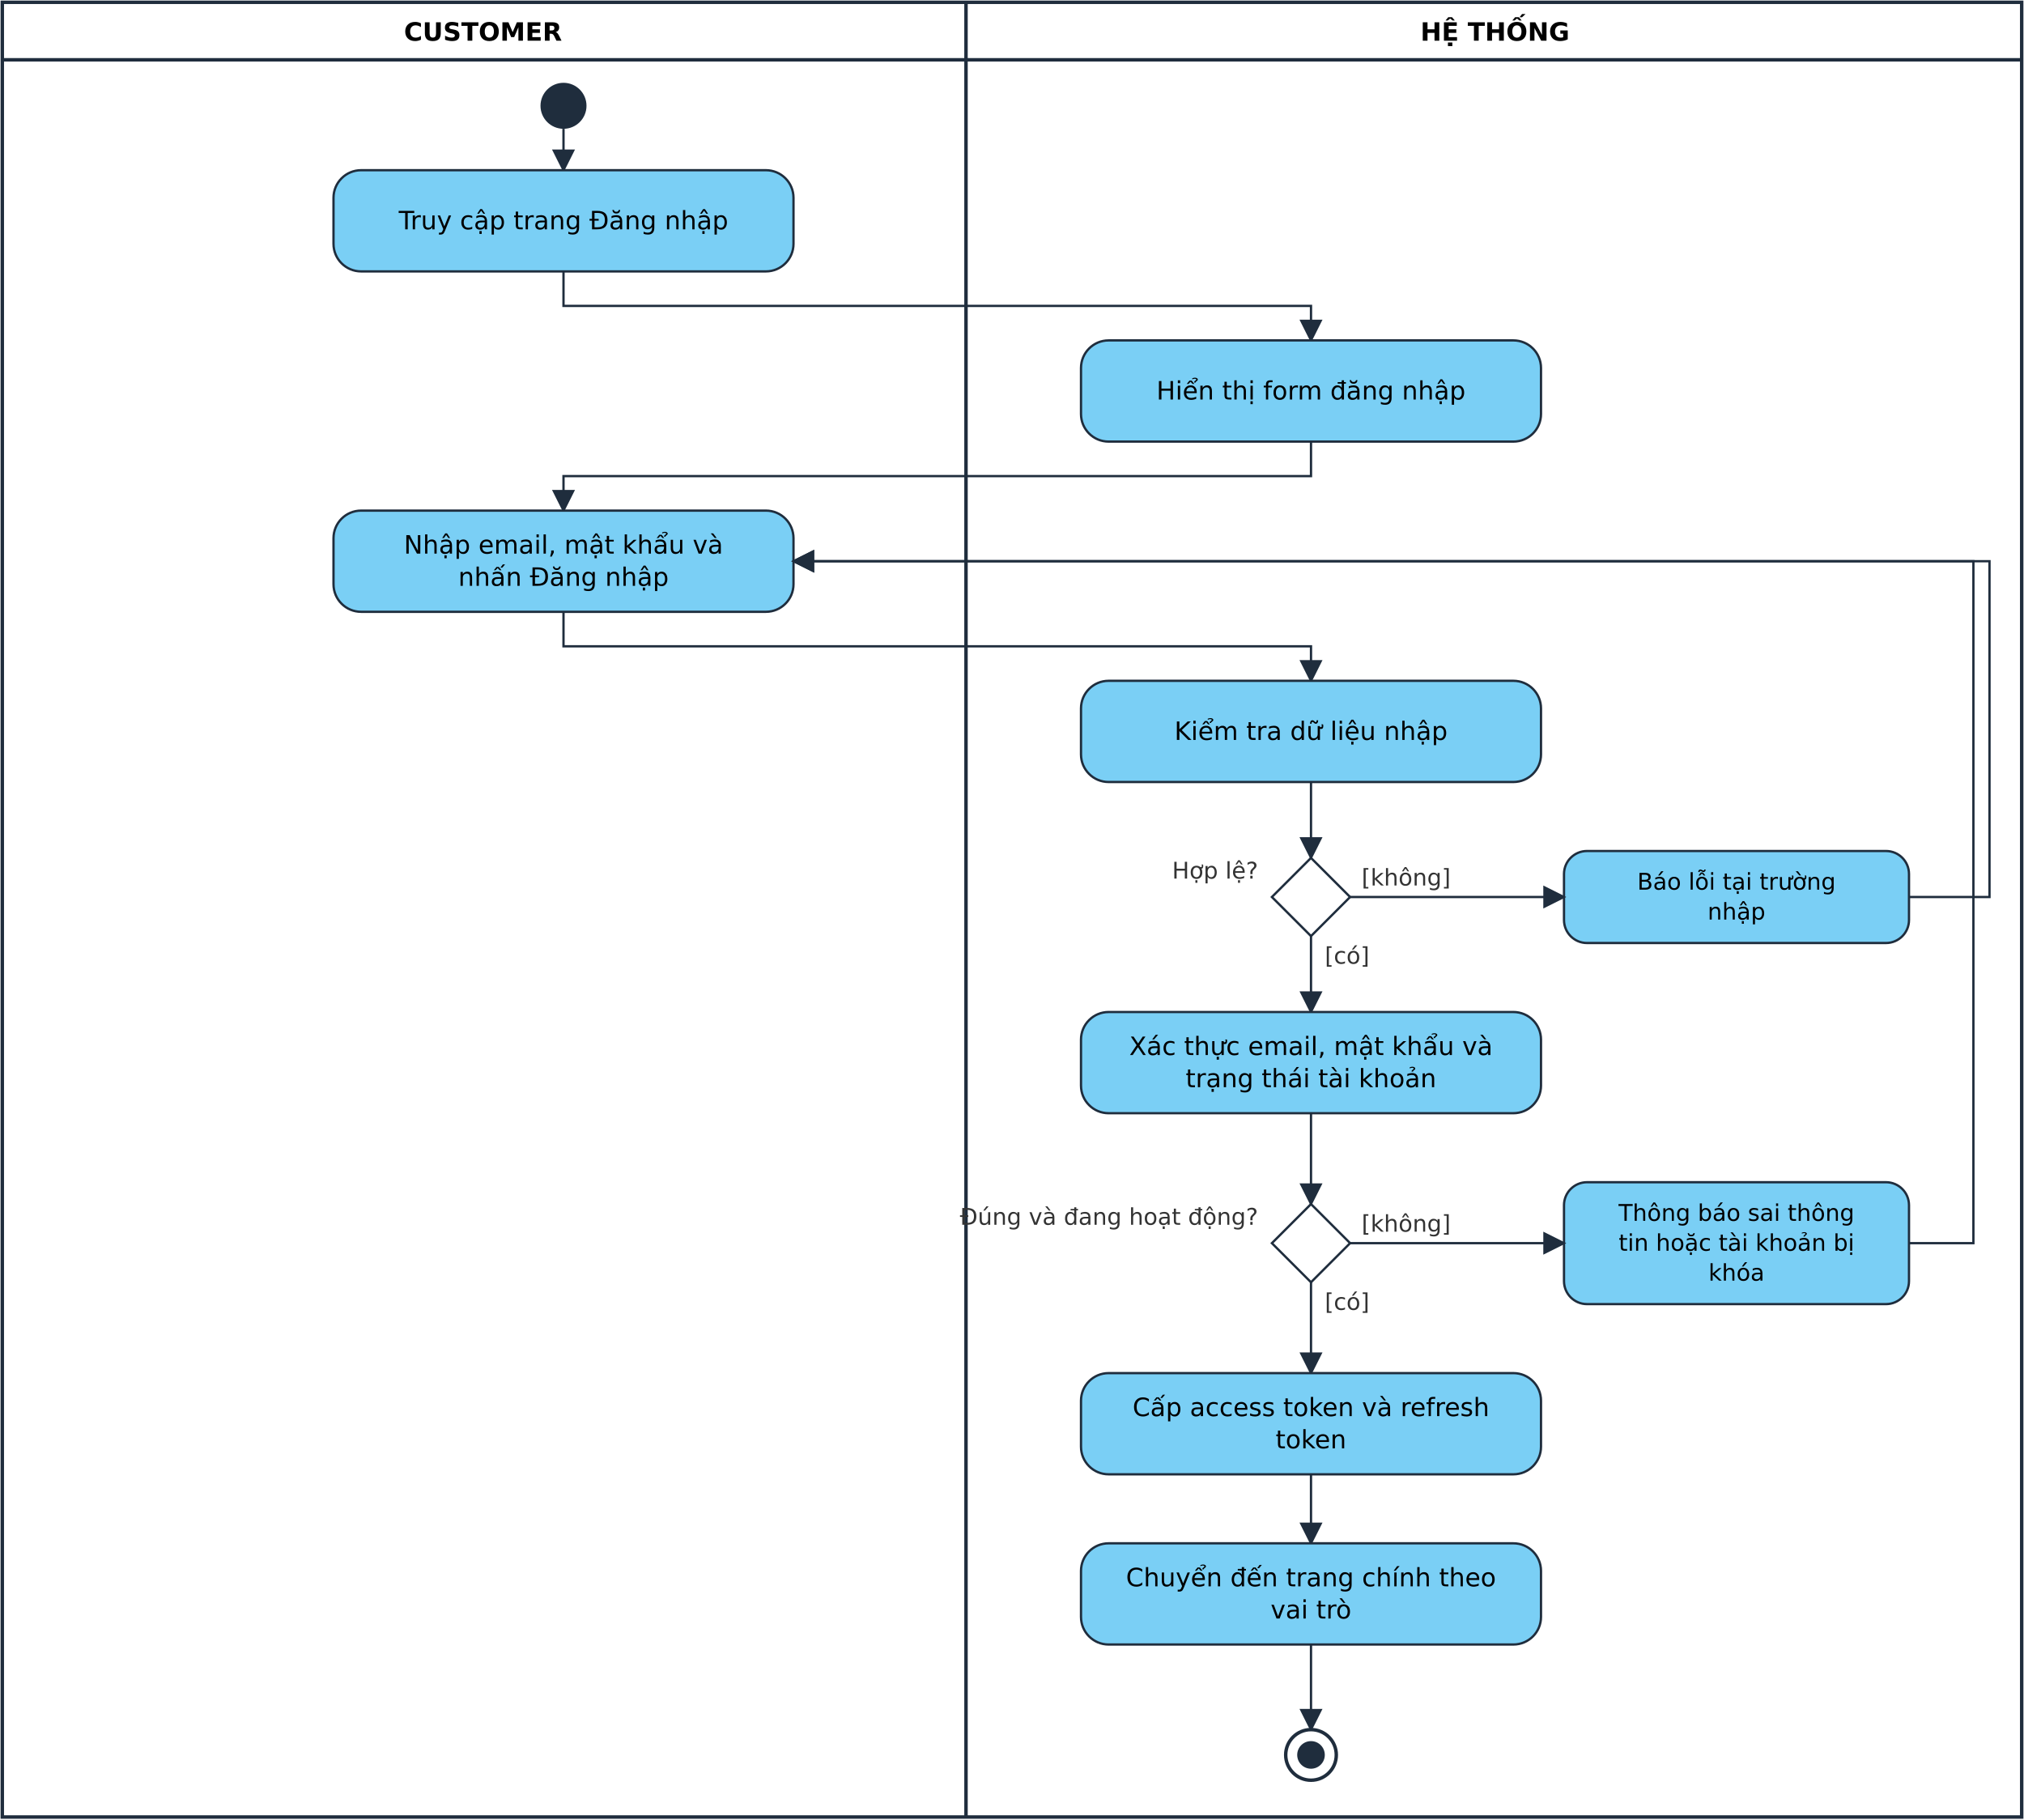
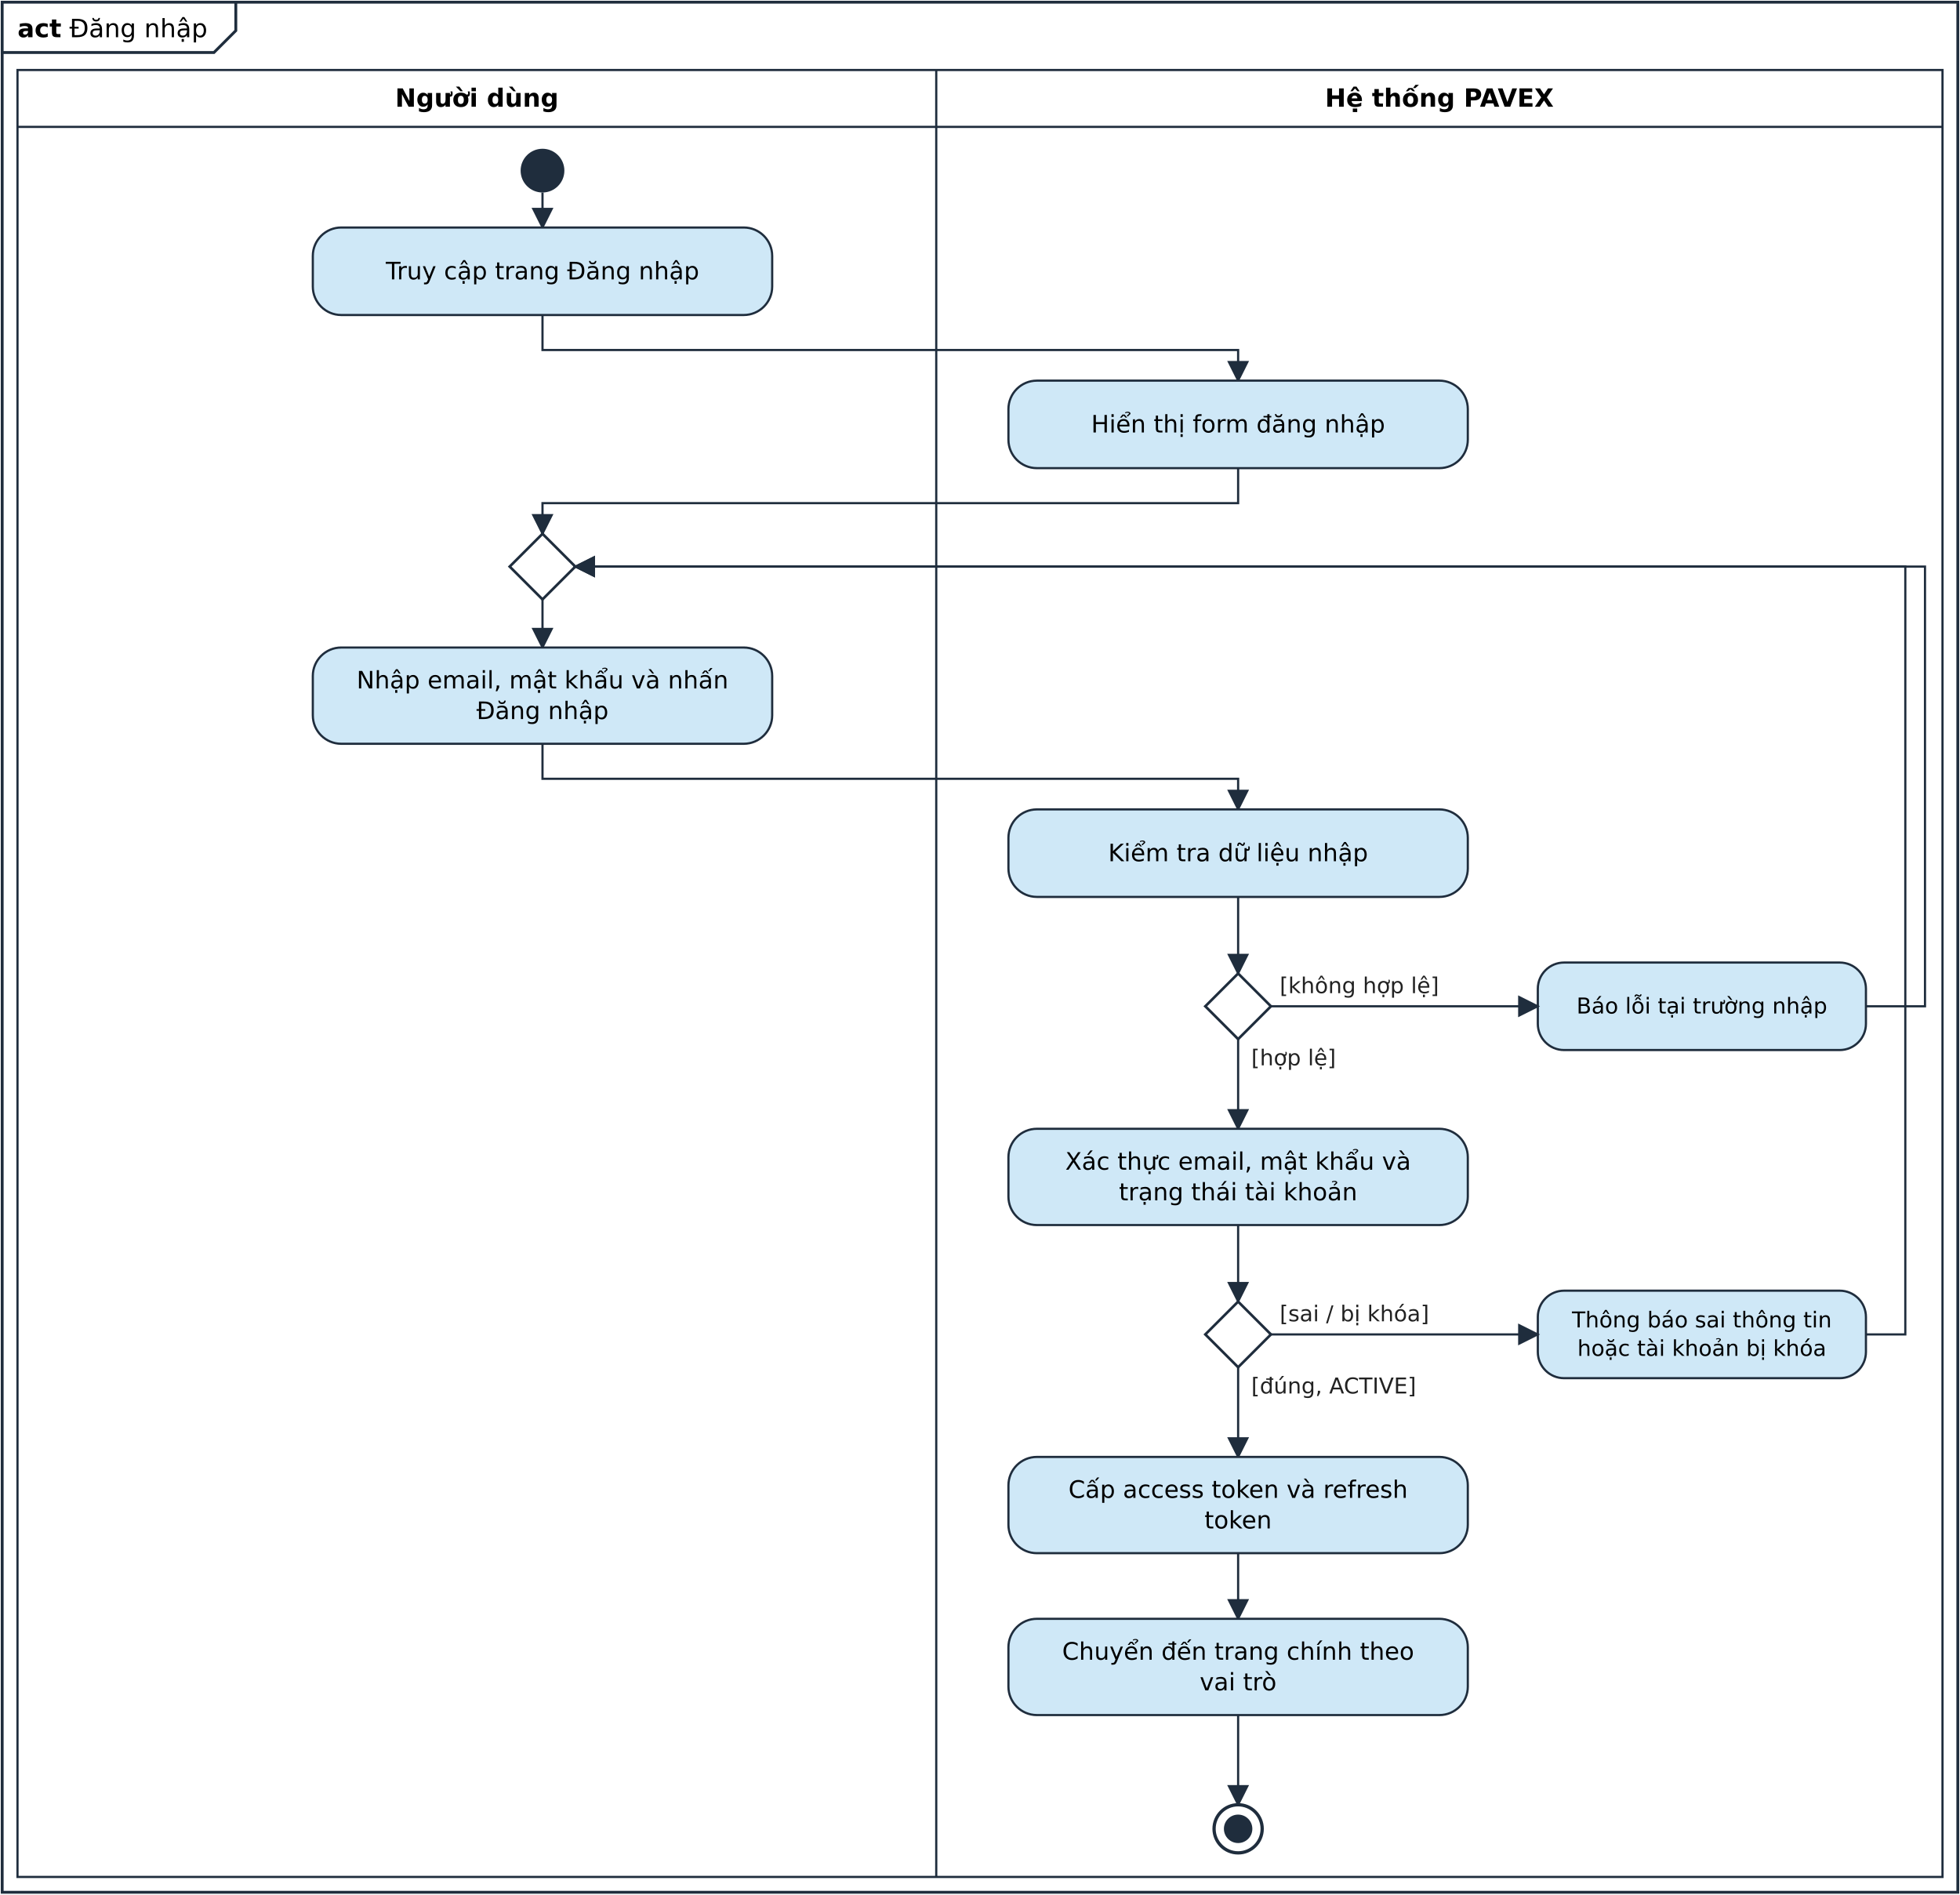
- <svg xmlns="http://www.w3.org/2000/svg" width="880" height="791" viewBox="0 0 880 791" font-family="DejaVu Sans, Arial, sans-serif">
+ <svg xmlns="http://www.w3.org/2000/svg" width="896" height="866" viewBox="0 0 896 866" font-family="DejaVu Sans, Arial, sans-serif">
  <defs>
    <marker id="arr" markerWidth="10" markerHeight="10" refX="9" refY="5" orient="auto">
      <path d="M0,0 L10,5 L0,10 Z" fill="#1f2d3d" />
    </marker>
-     <marker id="open" markerWidth="10" markerHeight="10" refX="9" refY="5" orient="auto">
-       <path d="M0,0 L10,5 L0,10" fill="none" stroke="#1f2d3d" />
+     <marker id="open" markerWidth="11" markerHeight="11" refX="10" refY="5.5" orient="auto">
+       <path d="M0,0 L10,5.5 L0,11" fill="none" stroke="#1f2d3d" stroke-width="1.2" />
    </marker>
  </defs>
-   <rect width="880" height="791" fill="#fff" />
-   <rect x="1" y="1" width="878" height="789" fill="none" stroke="#1f2d3d" stroke-width="1.5" />
-   <line x1="420" y1="1" x2="420" y2="790" stroke="#1f2d3d" stroke-width="1.5" />
-   <line x1="1" y1="26" x2="879" y2="26" stroke="#1f2d3d" stroke-width="1.5" />
-   <text x="210.0" y="17.7" font-size="11" font-weight="bold" text-anchor="middle">CUSTOMER</text>
-   <text x="650.0" y="17.7" font-size="11" font-weight="bold" text-anchor="middle">HỆ THỐNG</text>
-   <circle cx="245" cy="46" r="10" fill="#1f2d3d" />
-   <path d="M245,56 L245,74.0" fill="none" stroke="#1f2d3d" marker-end="url(#arr)" />
-   <rect x="145.0" y="74.0" width="200" height="44" rx="12" fill="#7acff5" stroke="#1f2d3d" />
-   <text x="245.0" y="99.7" font-size="11" font-weight="normal" text-anchor="middle">Truy cập trang Đăng nhập</text>
-   <path d="M245,118.0 L245,133.0 L570,133.0 L570,148.0" fill="none" stroke="#1f2d3d" marker-end="url(#arr)" />
-   <rect x="470.0" y="148.0" width="200" height="44" rx="12" fill="#7acff5" stroke="#1f2d3d" />
-   <text x="570.0" y="173.7" font-size="11" font-weight="normal" text-anchor="middle">Hiển thị form đăng nhập</text>
-   <path d="M570,192.0 L570,207.0 L245,207.0 L245,222.0" fill="none" stroke="#1f2d3d" marker-end="url(#arr)" />
-   <rect x="145.0" y="222.0" width="200" height="44" rx="12" fill="#7acff5" stroke="#1f2d3d" />
-   <text x="245.0" y="240.7" font-size="11" font-weight="normal" text-anchor="middle">Nhập email, mật khẩu và</text>
-   <text x="245.0" y="254.7" font-size="11" font-weight="normal" text-anchor="middle">nhấn Đăng nhập</text>
-   <path d="M245,266.0 L245,281.0 L570,281.0 L570,296.0" fill="none" stroke="#1f2d3d" marker-end="url(#arr)" />
-   <rect x="470.0" y="296.0" width="200" height="44" rx="12" fill="#7acff5" stroke="#1f2d3d" />
-   <text x="570.0" y="321.7" font-size="11" font-weight="normal" text-anchor="middle">Kiểm tra dữ liệu nhập</text>
-   <path d="M570,340.0 L570,373.0" fill="none" stroke="#1f2d3d" marker-end="url(#arr)" />
-   <path d="M570,373.0 L587.0,390.0 L570,407.0 L553.0,390.0 Z" fill="#fff" stroke="#1f2d3d" />
-   <text x="547.0" y="382.0" font-size="10" text-anchor="end" fill="#333">Hợp lệ?</text>
-   <rect x="680.0" y="370.0" width="150" height="40" rx="10" fill="#7acff5" stroke="#1f2d3d" />
-   <text x="755.0" y="386.8" font-size="10" font-weight="normal" text-anchor="middle">Báo lỗi tại trường</text>
-   <text x="755.0" y="399.8" font-size="10" font-weight="normal" text-anchor="middle">nhập</text>
-   <path d="M587.0,390.0 L680.0,390.0" fill="none" stroke="#1f2d3d" marker-end="url(#arr)" />
-   <text x="592.0" y="385.0" font-size="10" text-anchor="start" fill="#333">[không]</text>
-   <path d="M830.0,390.0 L865,390.0 L865,244.0 L345.0,244.0" fill="none" stroke="#1f2d3d" marker-end="url(#arr)" />
-   <path d="M570,407.0 L570,440.0" fill="none" stroke="#1f2d3d" marker-end="url(#arr)" />
-   <text x="576" y="419.0" font-size="10" fill="#333">[có]</text>
-   <rect x="470.0" y="440.0" width="200" height="44" rx="12" fill="#7acff5" stroke="#1f2d3d" />
-   <text x="570.0" y="458.7" font-size="11" font-weight="normal" text-anchor="middle">Xác thực email, mật khẩu và</text>
-   <text x="570.0" y="472.7" font-size="11" font-weight="normal" text-anchor="middle">trạng thái tài khoản</text>
-   <path d="M570,484.0 L570,523.5" fill="none" stroke="#1f2d3d" marker-end="url(#arr)" />
-   <path d="M570,523.5 L587.0,540.5 L570,557.5 L553.0,540.5 Z" fill="#fff" stroke="#1f2d3d" />
-   <text x="547.0" y="532.5" font-size="10" text-anchor="end" fill="#333">Đúng và đang hoạt động?</text>
-   <rect x="680.0" y="514.0" width="150" height="53" rx="10" fill="#7acff5" stroke="#1f2d3d" />
-   <text x="755.0" y="530.8" font-size="10" font-weight="normal" text-anchor="middle">Thông báo sai thông</text>
-   <text x="755.0" y="543.8" font-size="10" font-weight="normal" text-anchor="middle">tin hoặc tài khoản bị</text>
-   <text x="755.0" y="556.8" font-size="10" font-weight="normal" text-anchor="middle">khóa</text>
-   <path d="M587.0,540.5 L680.0,540.5" fill="none" stroke="#1f2d3d" marker-end="url(#arr)" />
-   <text x="592.0" y="535.5" font-size="10" text-anchor="start" fill="#333">[không]</text>
-   <path d="M830.0,540.5 L858,540.5 L858,244.0 L345.0,244.0" fill="none" stroke="#1f2d3d" marker-end="url(#arr)" />
-   <path d="M570,557.5 L570,597.0" fill="none" stroke="#1f2d3d" marker-end="url(#arr)" />
-   <text x="576" y="569.5" font-size="10" fill="#333">[có]</text>
-   <rect x="470.0" y="597.0" width="200" height="44" rx="12" fill="#7acff5" stroke="#1f2d3d" />
-   <text x="570.0" y="615.7" font-size="11" font-weight="normal" text-anchor="middle">Cấp access token và refresh</text>
-   <text x="570.0" y="629.7" font-size="11" font-weight="normal" text-anchor="middle">token</text>
-   <path d="M570,641.0 L570,671.0" fill="none" stroke="#1f2d3d" marker-end="url(#arr)" />
-   <rect x="470.0" y="671.0" width="200" height="44" rx="12" fill="#7acff5" stroke="#1f2d3d" />
-   <text x="570.0" y="689.7" font-size="11" font-weight="normal" text-anchor="middle">Chuyển đến trang chính theo</text>
-   <text x="570.0" y="703.7" font-size="11" font-weight="normal" text-anchor="middle">vai trò</text>
-   <path d="M570,715.0 L570,752" fill="none" stroke="#1f2d3d" marker-end="url(#arr)" />
-   <circle cx="570" cy="763" r="11" fill="#fff" stroke="#1f2d3d" stroke-width="1.5" />
-   <circle cx="570" cy="763" r="6" fill="#1f2d3d" />
+   <rect width="896" height="866" fill="#fff" />
+   <rect x="1" y="1" width="894" height="864" fill="none" stroke="#1f2d3d" stroke-width="1.3" />
+   <path d="M1,1 L107.8,1 L107.8,14 L97.8,24 L1,24 Z" fill="#fff" stroke="#1f2d3d" stroke-width="1.3" />
+   <text x="8" y="17" font-size="11.5">
+     <tspan font-weight="bold">act</tspan> Đăng nhập</text>
+   <rect x="8" y="32" width="880" height="826" fill="none" stroke="#1f2d3d" />
+   <line x1="428" y1="32" x2="428" y2="858" stroke="#1f2d3d" />
+   <line x1="8" y1="58" x2="888" y2="58" stroke="#1f2d3d" />
+   <text x="218.0" y="48.8" font-size="11.5" font-weight="bold" text-anchor="middle">Người dùng</text>
+   <text x="658.0" y="48.8" font-size="11.5" font-weight="bold" text-anchor="middle">Hệ thống PAVEX</text>
+   <circle cx="248" cy="78" r="10" fill="#1f2d3d" />
+   <path d="M248,88 L248,104.0" fill="none" stroke="#1f2d3d" marker-end="url(#arr)" />
+   <rect x="143.0" y="104.0" width="210" height="40" rx="13" fill="#cfe8f7" stroke="#1f2d3d" />
+   <text x="248.0" y="127.7" font-size="11" font-weight="normal" text-anchor="middle">Truy cập trang Đăng nhập</text>
+   <path d="M248,144.0 L248,160.0 L566,160.0 L566,174.0" fill="none" stroke="#1f2d3d" marker-end="url(#arr)" />
+   <rect x="461.0" y="174.0" width="210" height="40" rx="13" fill="#cfe8f7" stroke="#1f2d3d" />
+   <text x="566.0" y="197.7" font-size="11" font-weight="normal" text-anchor="middle">Hiển thị form đăng nhập</text>
+   <path d="M566,214.0 L566,230.0 L248,230.0 L248,244.0" fill="none" stroke="#1f2d3d" marker-end="url(#arr)" />
+   <path d="M248,244.0 L263.0,259.0 L248,274.0 L233.0,259.0 Z" fill="#fff" stroke="#1f2d3d" stroke-width="1.2" />
+   <path d="M248,274.0 L248,296.0" fill="none" stroke="#1f2d3d" marker-end="url(#arr)" />
+   <rect x="143.0" y="296.0" width="210" height="44" rx="13" fill="#cfe8f7" stroke="#1f2d3d" />
+   <text x="248.0" y="314.7" font-size="11" font-weight="normal" text-anchor="middle">Nhập email, mật khẩu và nhấn</text>
+   <text x="248.0" y="328.7" font-size="11" font-weight="normal" text-anchor="middle">Đăng nhập</text>
+   <path d="M248,340.0 L248,356.0 L566,356.0 L566,370.0" fill="none" stroke="#1f2d3d" marker-end="url(#arr)" />
+   <rect x="461.0" y="370.0" width="210" height="40" rx="13" fill="#cfe8f7" stroke="#1f2d3d" />
+   <text x="566.0" y="393.7" font-size="11" font-weight="normal" text-anchor="middle">Kiểm tra dữ liệu nhập</text>
+   <path d="M566,410.0 L566,445.0" fill="none" stroke="#1f2d3d" marker-end="url(#arr)" />
+   <path d="M566,445.0 L581.0,460.0 L566,475.0 L551.0,460.0 Z" fill="#fff" stroke="#1f2d3d" stroke-width="1.2" />
+   <rect x="703.0" y="440.0" width="150" height="40" rx="12" fill="#cfe8f7" stroke="#1f2d3d" />
+   <text x="778.0" y="463.3" font-size="10" font-weight="normal" text-anchor="middle">Báo lỗi tại trường nhập</text>
+   <path d="M581.0,460.0 L703.0,460.0" fill="none" stroke="#1f2d3d" marker-end="url(#arr)" />
+   <text x="585.0" y="454.0" font-size="10" text-anchor="start" fill="#222">[không hợp lệ]</text>
+   <path d="M853.0,460.0 L880,460.0 L880,259.0 L263.0,259.0" fill="none" stroke="#1f2d3d" marker-end="url(#arr)" />
+   <path d="M566,475.0 L566,516.0" fill="none" stroke="#1f2d3d" marker-end="url(#arr)" />
+   <text x="572.0" y="487.0" font-size="10" text-anchor="start" fill="#222">[hợp lệ]</text>
+   <rect x="461.0" y="516.0" width="210" height="44" rx="13" fill="#cfe8f7" stroke="#1f2d3d" />
+   <text x="566.0" y="534.7" font-size="11" font-weight="normal" text-anchor="middle">Xác thực email, mật khẩu và</text>
+   <text x="566.0" y="548.7" font-size="11" font-weight="normal" text-anchor="middle">trạng thái tài khoản</text>
+   <path d="M566,560.0 L566,595.0" fill="none" stroke="#1f2d3d" marker-end="url(#arr)" />
+   <path d="M566,595.0 L581.0,610.0 L566,625.0 L551.0,610.0 Z" fill="#fff" stroke="#1f2d3d" stroke-width="1.2" />
+   <rect x="703.0" y="590.0" width="150" height="40" rx="12" fill="#cfe8f7" stroke="#1f2d3d" />
+   <text x="778.0" y="606.8" font-size="10" font-weight="normal" text-anchor="middle">Thông báo sai thông tin</text>
+   <text x="778.0" y="619.8" font-size="10" font-weight="normal" text-anchor="middle">hoặc tài khoản bị khóa</text>
+   <path d="M581.0,610.0 L703.0,610.0" fill="none" stroke="#1f2d3d" marker-end="url(#arr)" />
+   <text x="585.0" y="604.0" font-size="10" text-anchor="start" fill="#222">[sai / bị khóa]</text>
+   <path d="M853.0,610.0 L871,610.0 L871,259.0 L263.0,259.0" fill="none" stroke="#1f2d3d" marker-end="url(#arr)" />
+   <path d="M566,625.0 L566,666.0" fill="none" stroke="#1f2d3d" marker-end="url(#arr)" />
+   <text x="572.0" y="637.0" font-size="10" text-anchor="start" fill="#222">[đúng, ACTIVE]</text>
+   <rect x="461.0" y="666.0" width="210" height="44" rx="13" fill="#cfe8f7" stroke="#1f2d3d" />
+   <text x="566.0" y="684.7" font-size="11" font-weight="normal" text-anchor="middle">Cấp access token và refresh</text>
+   <text x="566.0" y="698.7" font-size="11" font-weight="normal" text-anchor="middle">token</text>
+   <path d="M566,710.0 L566,740.0" fill="none" stroke="#1f2d3d" marker-end="url(#arr)" />
+   <rect x="461.0" y="740.0" width="210" height="44" rx="13" fill="#cfe8f7" stroke="#1f2d3d" />
+   <text x="566.0" y="758.7" font-size="11" font-weight="normal" text-anchor="middle">Chuyển đến trang chính theo</text>
+   <text x="566.0" y="772.7" font-size="11" font-weight="normal" text-anchor="middle">vai trò</text>
+   <path d="M566,784.0 L566,825" fill="none" stroke="#1f2d3d" marker-end="url(#arr)" />
+   <circle cx="566" cy="836" r="11" fill="#fff" stroke="#1f2d3d" stroke-width="1.5" />
+   <circle cx="566" cy="836" r="6.5" fill="#1f2d3d" />
</svg>
